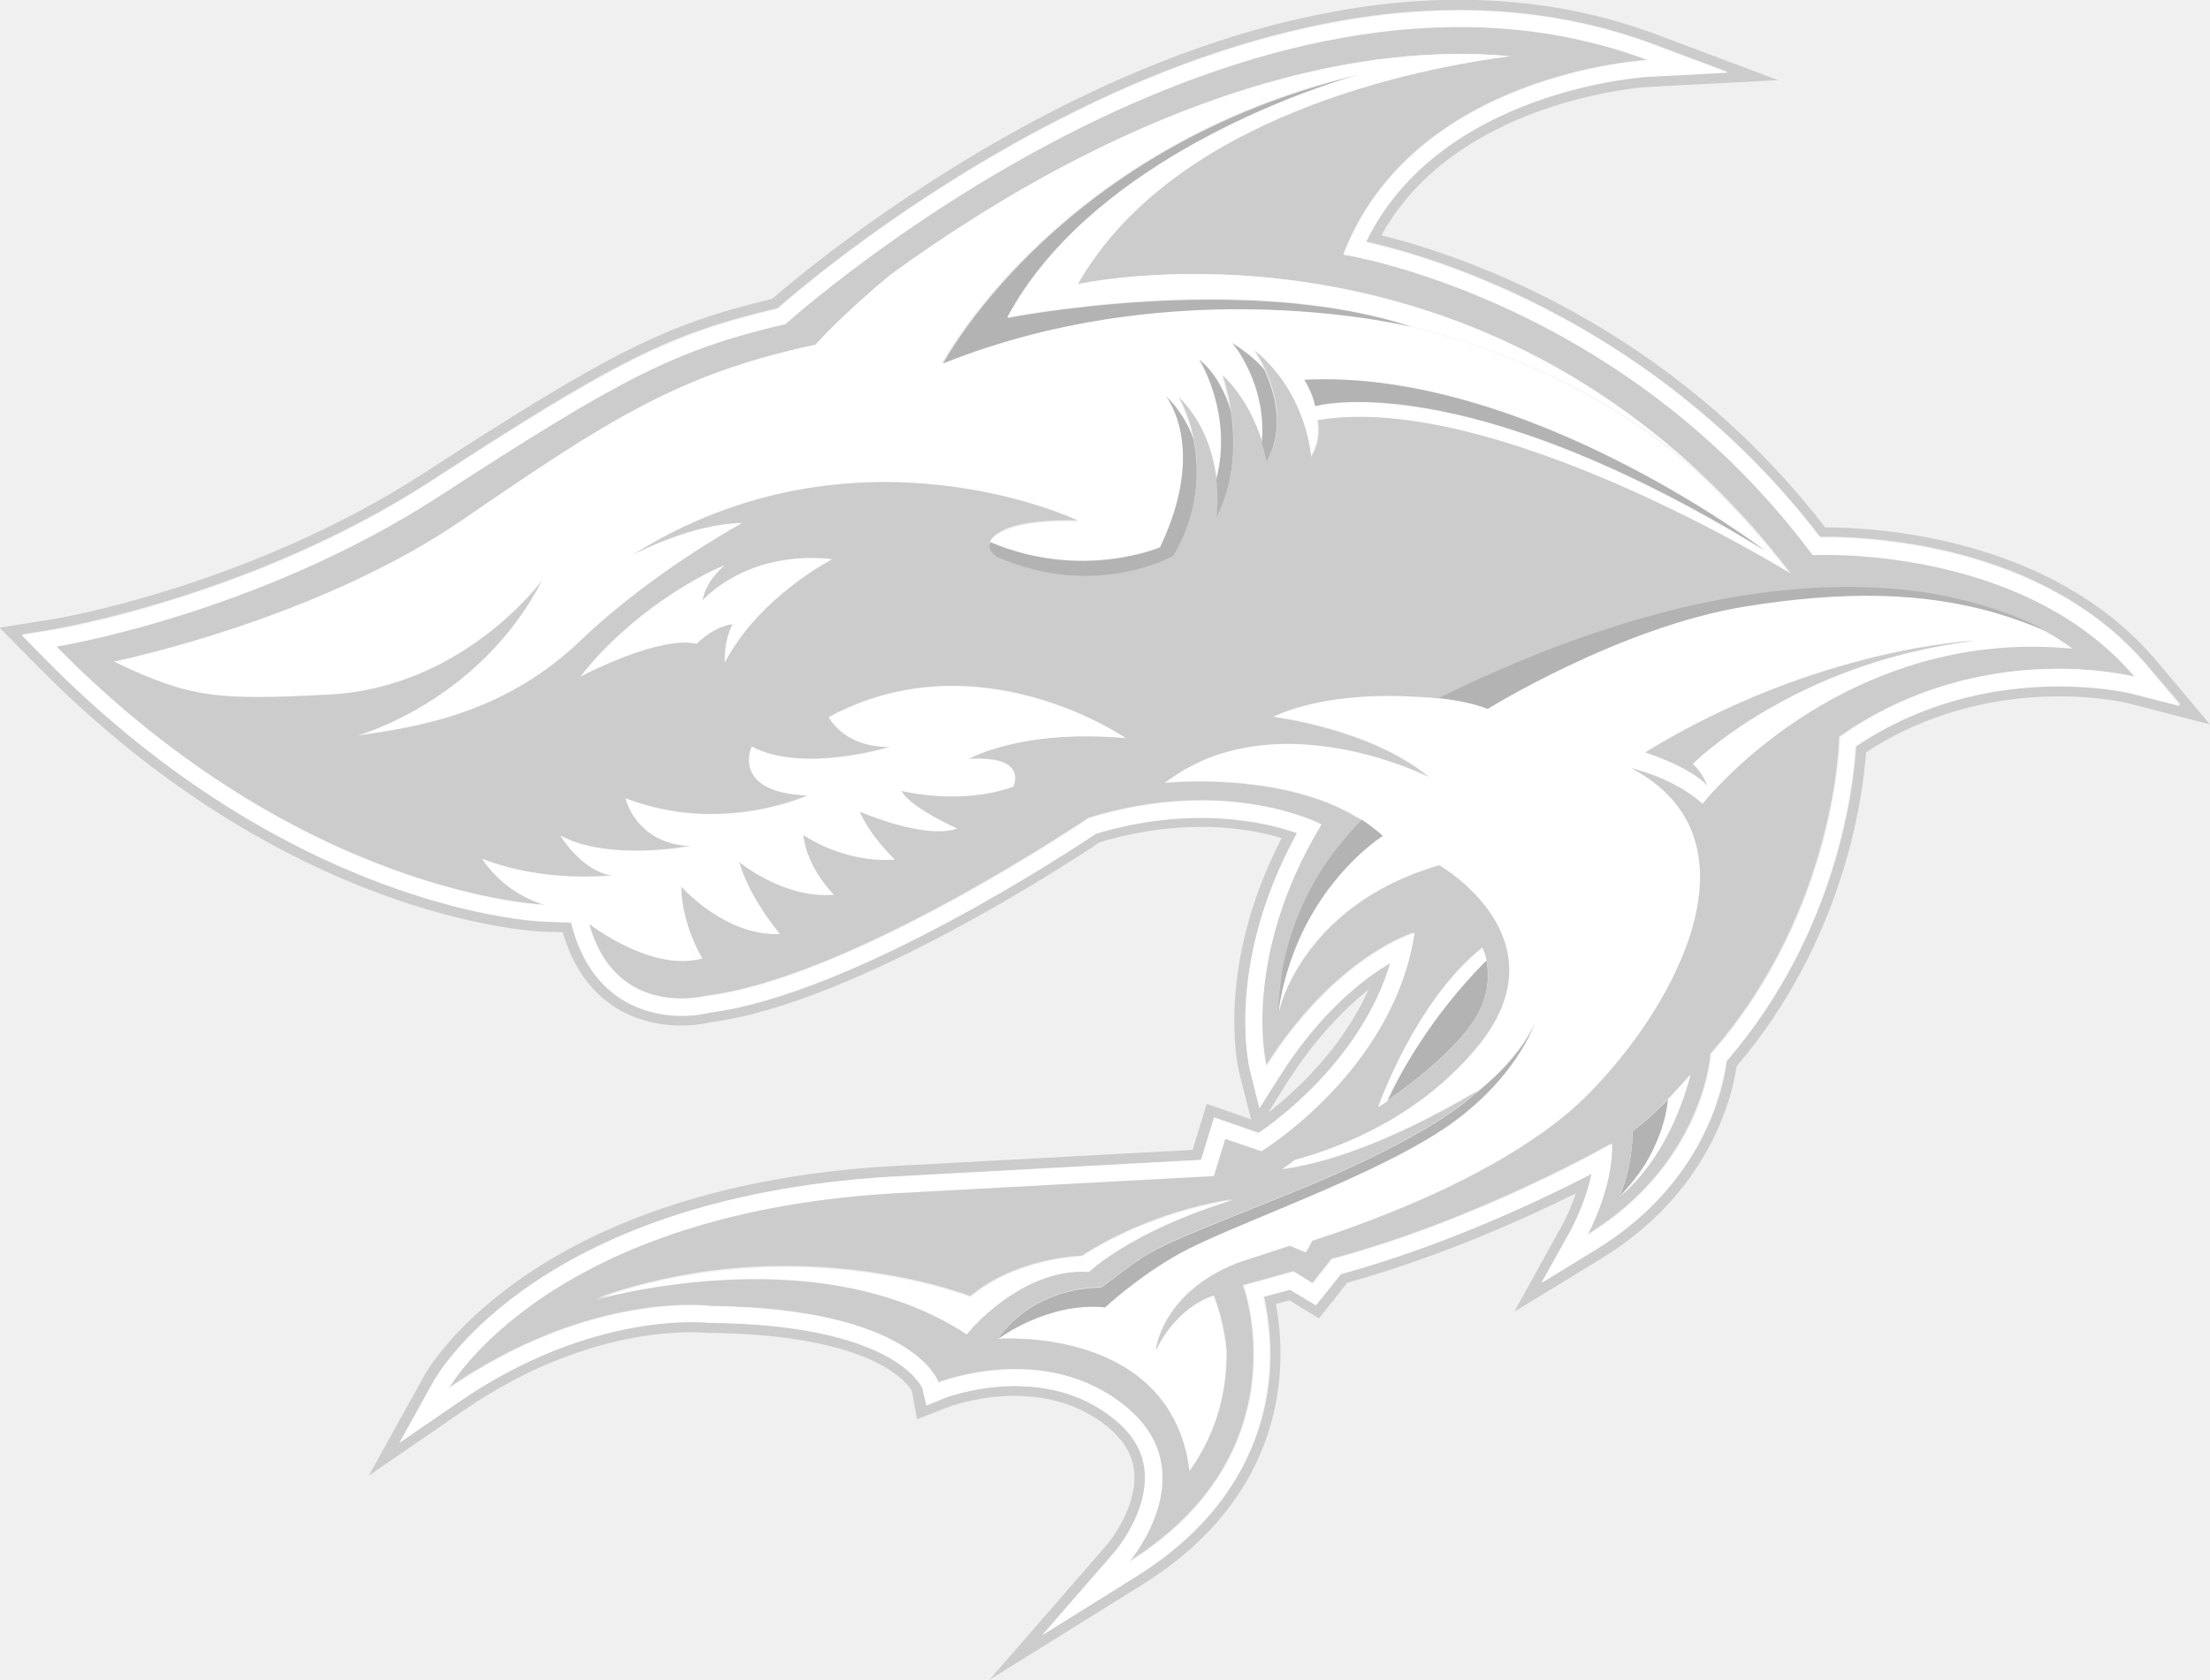
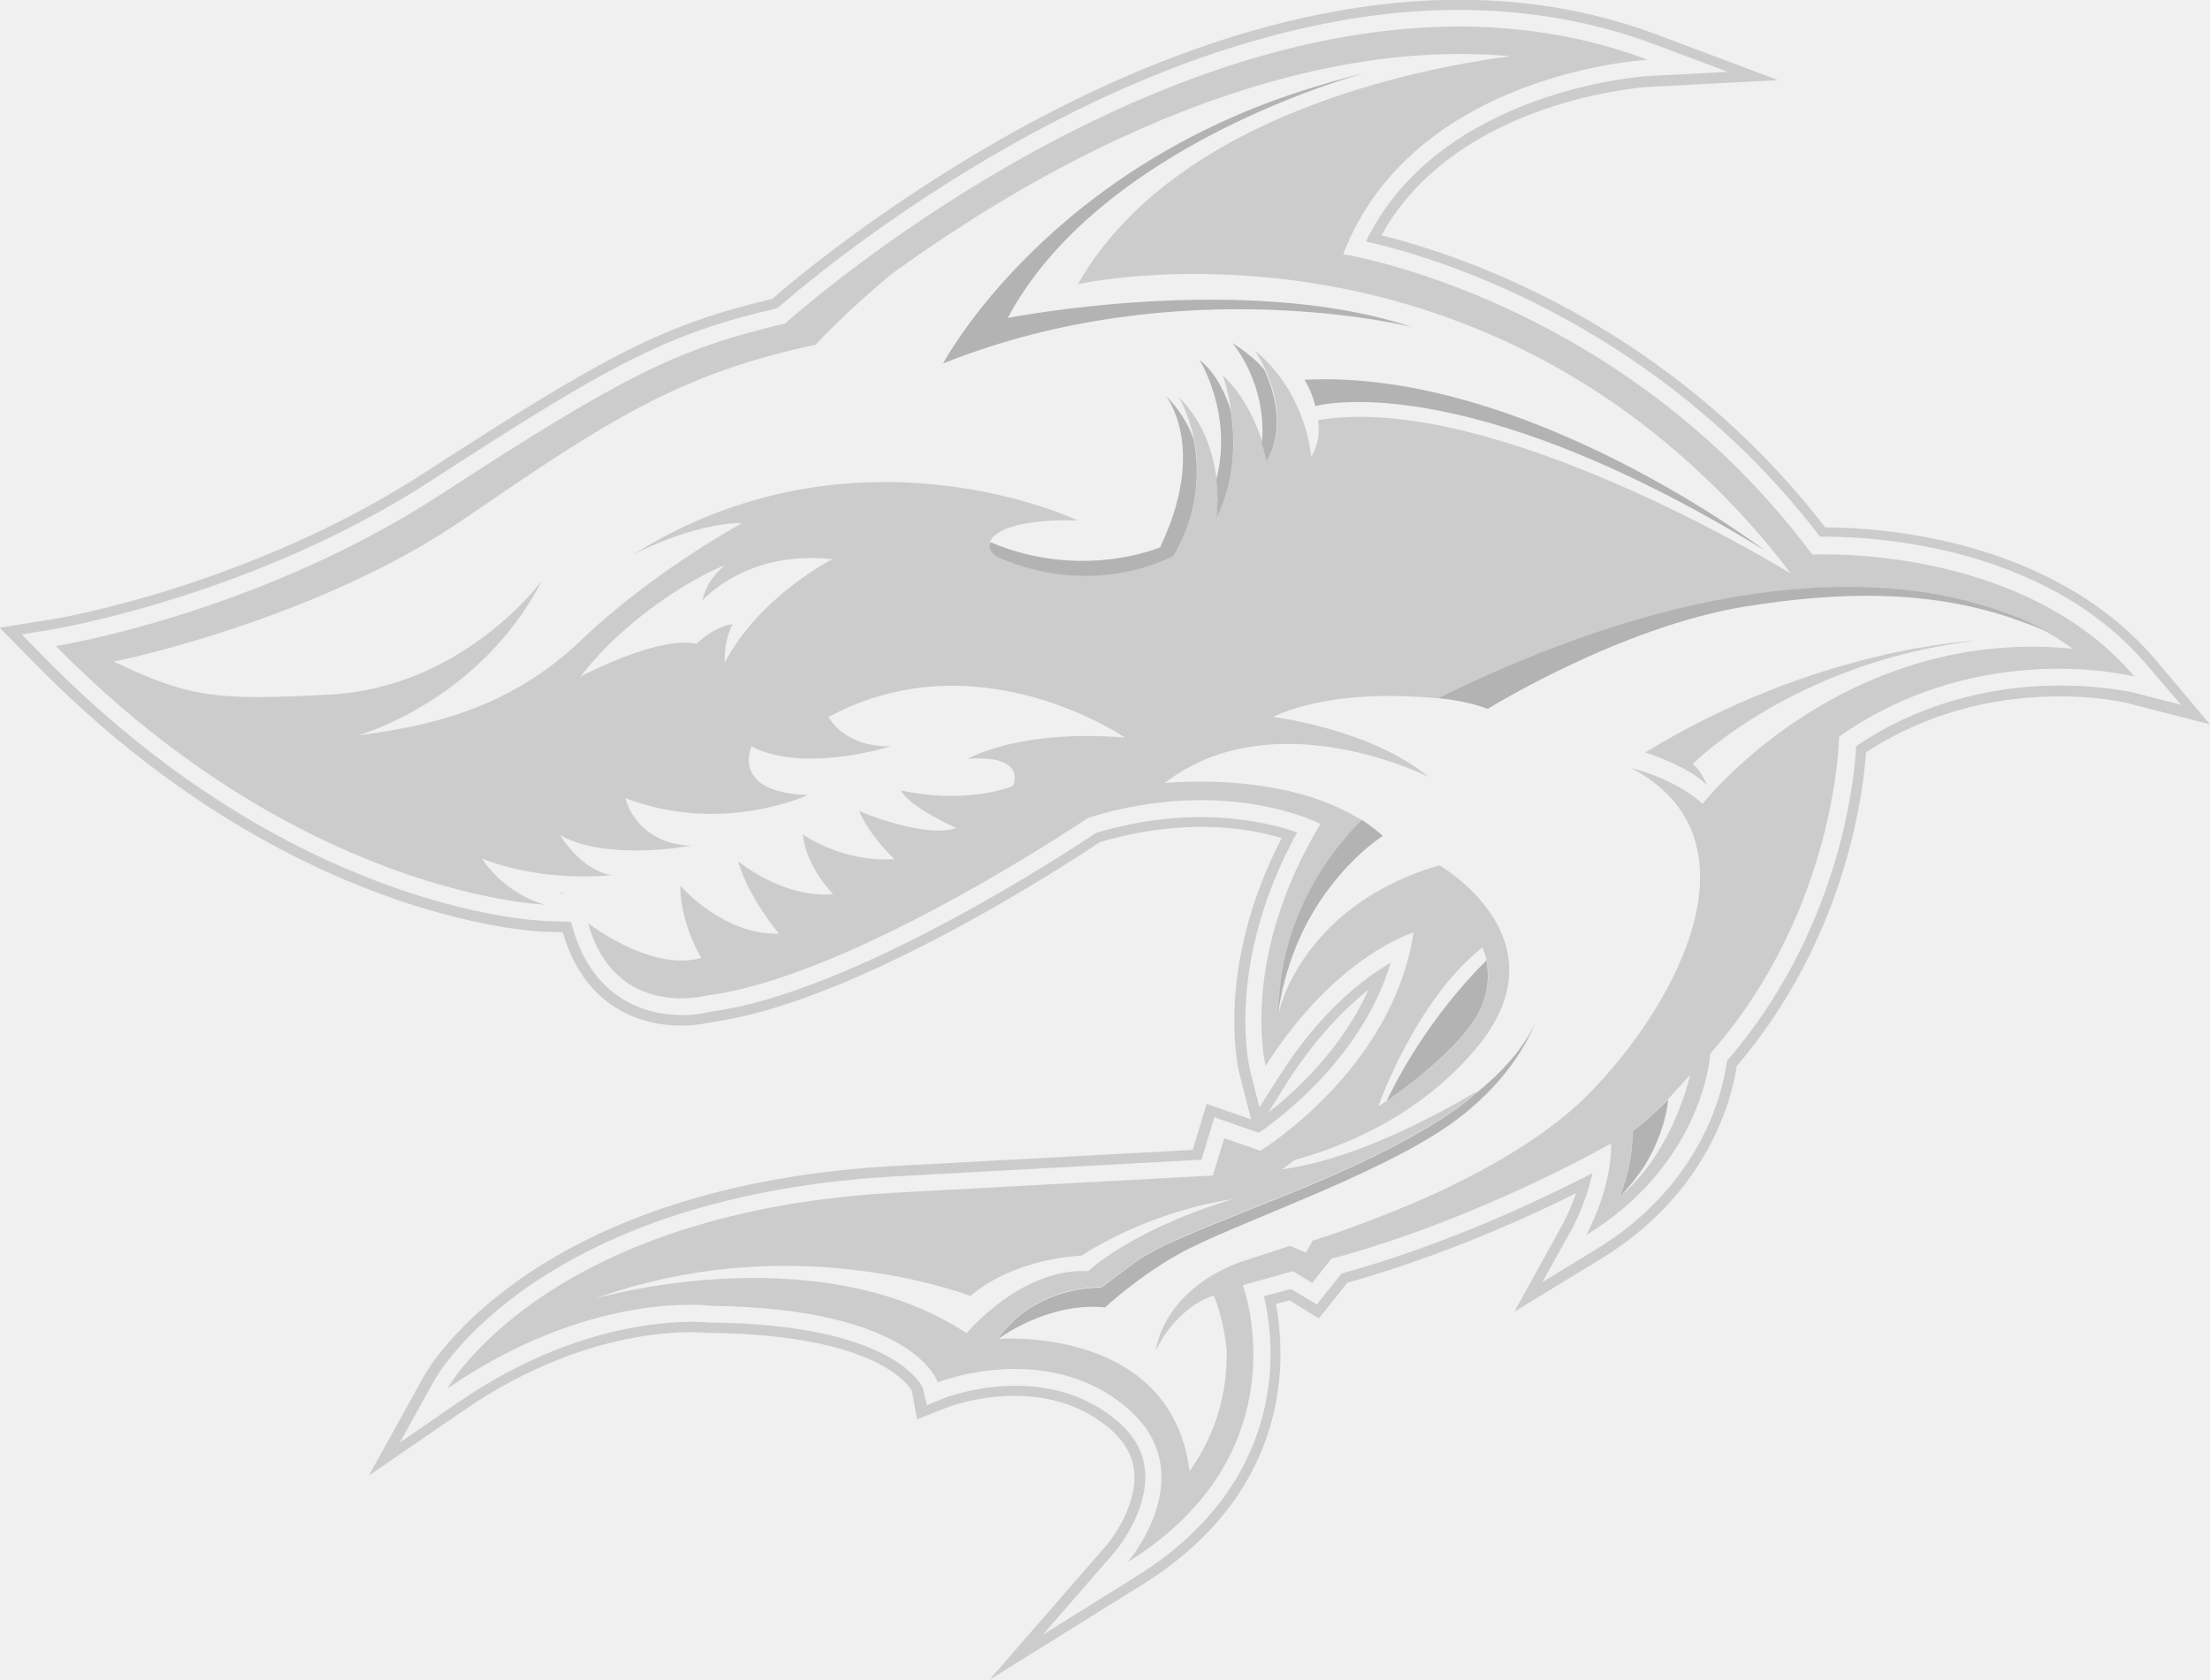
<svg xmlns="http://www.w3.org/2000/svg" version="1.1" id="svg4590" x="0px" y="0px" viewBox="0 0 3236.5 2461" style="enable-background:new 0 0 3236.5 2461;" xml:space="preserve">
  <defs id="defs4247" />
  <style type="text/css" id="style4194">
	.st0{fill:#288B83;}
	.st1{fill:#373535;}
	.st2{fill:#61C6C3;}
	.st3{fill:#FFFFFF;}
</style>
  <g id="layer1" transform="translate(2331.4,608.5897)">
    <g id="g4426" transform="matrix(7.573783,0,0,-7.573784,-2583.432,3907.419)" style="fill:#b3b3b3">
+       <g id="g4301" transform="translate(508.9977,438.7033)" style="fill:#cccccc">
+         <path style="fill:#cccccc" d="M 2133.135 38.883 C 1628.657 40.888 1149.857 473.855 1149.857 473.855 C 989.293 511.724 912.042 551.108 643.93 725.305 C 375.818 899.502 81.955 946.459 81.955 946.459 C 442.467 1313.03 797.678 1325.148 797.678 1325.148 C 734.058 1306.214 706.033 1257.742 706.033 1257.742 C 797.676 1294.096 896.137 1281.978 896.137 1281.978 C 850.694 1275.162 820.398 1223.66 820.398 1223.66 C 890.835 1262.286 1012.016 1238.809 1012.016 1238.809 C 930.219 1235.779 915.828 1169.129 915.828 1169.129 C 1057.458 1223.66 1183.182 1164.584 1183.182 1164.584 C 1068.818 1160.797 1100.629 1093.391 1100.629 1093.391 C 1177.124 1133.532 1304.363 1093.391 1304.363 1093.391 C 1234.685 1094.148 1213.478 1050.221 1213.478 1050.221 C 1432.361 932.07 1647.455 1080.516 1647.455 1080.516 C 1492.193 1067.64 1417.213 1111.568 1417.213 1111.568 C 1507.341 1105.509 1483.103 1151.709 1483.103 1151.709 C 1404.336 1179.732 1319.51 1157.768 1319.51 1157.768 C 1330.87 1182.004 1400.551 1213.057 1400.551 1213.057 C 1352.836 1228.962 1258.162 1188.062 1258.162 1188.062 C 1274.067 1225.174 1309.664 1258.5 1309.664 1258.5 C 1233.169 1263.802 1175.609 1222.145 1175.609 1222.145 C 1180.911 1271.374 1220.295 1310.002 1220.295 1310.002 C 1145.314 1316.061 1080.936 1261.529 1080.936 1261.529 C 1096.083 1315.303 1140.77 1367.562 1140.77 1367.562 C 1058.973 1370.592 996.109 1297.125 996.109 1297.125 C 996.867 1355.443 1027.162 1403.158 1027.162 1403.158 C 953.696 1424.365 861.297 1352.414 861.297 1352.414 C 900.681 1494.044 1033.978 1458.447 1033.978 1458.447 C 1248.317 1431.939 1593.682 1197.91 1593.682 1197.91 C 1797.416 1135.048 1933.744 1206.998 1933.744 1206.998 C 1814.078 1405.431 1853.463 1561.451 1853.463 1561.451 C 1956.466 1399.372 2070.072 1366.047 2070.072 1366.047 C 2039.777 1567.509 1845.889 1685.66 1845.889 1685.66 L 1792.871 1667.484 L 1776.209 1722.016 L 1327.842 1746.252 C 800.706 1770.488 655.289 2034.055 655.289 2034.055 C 865.84 1888.638 1041.553 1912.875 1041.553 1912.875 C 1340.717 1916.662 1373.285 2024.967 1373.285 2024.967 C 1373.285 2024.967 1529.304 1962.862 1647.455 2059.807 C 1765.606 2156.751 1651.242 2288.533 1651.242 2288.533 C 1911.023 2127.212 1820.137 1882.58 1820.137 1882.58 L 1893.603 1862.131 L 1921.627 1879.549 L 1949.648 1843.953 C 2165.501 1786.392 2359.391 1675.059 2359.391 1675.059 C 2360.905 1740.95 2323.037 1809.113 2323.037 1809.113 C 2495.719 1703.838 2504.809 1543.273 2504.809 1543.273 C 2690.366 1331.965 2693.394 1079 2693.394 1079 C 2901.674 932.826 3125.857 991.145 3125.857 991.145 C 2959.992 795.741 2654.012 812.404 2654.012 812.404 C 2373.782 435.987 1967.068 372.367 1967.068 372.367 C 2070.072 105.013 2413.164 87.592 2413.164 87.592 C 2320.859 52.918 2226.557 38.511 2133.135 38.883 z M 2135.269 79.025 C 2160.682 78.929 2186.189 79.972 2211.703 82.291 C 2080.677 99.711 1720.163 167.875 1578.533 416.295 C 1578.533 416.295 2085.22 301.93 2502.535 704.855 C 2520.712 722.275 2538.133 740.452 2555.553 759.387 C 2557.825 761.659 2560.097 764.689 2562.369 766.961 C 2582.818 789.682 2603.267 814.675 2622.959 840.426 C 2622.959 840.426 2188.98 571.556 1929.957 615.484 C 1929.957 615.484 1936.774 642.752 1920.111 669.26 C 1920.111 669.26 1914.809 576.858 1837.557 513.238 C 1837.557 513.238 1845.131 523.842 1852.705 540.504 C 1867.095 572.314 1883 626.089 1855.734 675.318 C 1855.734 675.318 1854.22 664.715 1848.918 648.053 C 1840.587 622.302 1823.924 581.404 1790.6 549.594 C 1790.6 549.594 1798.175 570.043 1802.719 600.338 C 1808.778 641.236 1810.292 701.827 1781.512 757.115 C 1781.512 757.115 1785.299 733.636 1781.512 701.068 C 1776.967 665.472 1764.092 619.271 1726.223 581.402 C 1726.223 581.402 1739.856 604.125 1748.188 641.236 C 1757.276 683.65 1757.275 744.997 1718.648 811.646 C 1718.648 811.646 1605.8 876.78 1461.141 813.918 C 1461.141 813.918 1445.236 804.831 1450.537 791.955 C 1452.809 787.411 1457.353 782.866 1467.199 777.564 C 1502.796 758.63 1578.533 762.416 1578.533 762.416 C 1578.533 762.416 1253.62 607.155 927.189 812.404 C 927.189 812.404 1014.288 766.203 1086.996 766.203 C 1086.996 766.203 956.726 836.64 850.693 938.129 C 744.66 1039.618 626.509 1063.853 523.506 1077.486 C 523.506 1077.486 701.49 1029.015 793.891 850.273 C 793.891 850.273 679.527 1007.806 481.094 1017.652 C 319.015 1025.984 278.873 1022.956 166.781 969.182 L 166.023 969.182 C 166.023 969.182 169.811 968.423 176.627 966.908 L 177.385 966.908 C 232.673 954.79 485.637 892.685 676.496 762.416 C 891.592 614.727 993.838 548.079 1194.543 504.908 C 1194.543 504.908 1233.17 461.737 1305.121 401.904 C 1374.8 351.16 1468.715 289.056 1577.777 233.01 C 1727.525 156.112 1928.337 79.814 2135.269 79.025 z M 1190.342 817.393 C 1199.497 817.462 1209.046 817.992 1218.986 819.057 C 1218.986 819.057 1112.196 873.587 1061.451 970.531 C 1061.451 970.531 1059.18 940.995 1072.812 914.486 C 1072.812 914.486 1049.333 915.243 1019.795 943.266 C 1019.795 943.266 978.14 926.603 850.143 990.98 C 920.579 900.095 1024.34 841.777 1061.451 828.145 C 1057.664 831.174 1033.429 851.623 1028.885 879.646 C 1028.885 879.646 1082.307 816.568 1190.342 817.393 z M 2705.713 860.051 C 2750.586 860.01 2790.611 863.527 2825.936 869.207 C 2906.975 882.082 2963.021 906.319 2996.346 925.254 C 3022.097 939.644 3034.973 950.246 3034.973 950.246 C 2980.441 944.944 2929.698 947.217 2882.74 954.791 C 2635.835 994.932 2493.447 1177.461 2493.447 1177.461 C 2450.277 1138.835 2388.93 1125.201 2388.93 1125.201 C 2585.091 1228.205 2457.092 1471.322 2324.551 1604.621 C 2247.298 1681.874 2123.847 1741.708 2033.719 1777.305 C 1969.342 1803.056 1922.383 1817.445 1922.383 1817.445 L 1912.537 1834.865 L 1889.059 1825.018 L 1812.564 1850.012 C 1798.174 1856.071 1785.298 1862.131 1773.938 1868.947 C 1698.2 1915.147 1692.898 1978.01 1692.898 1978.01 C 1725.466 1911.361 1777.725 1897.727 1777.725 1897.727 C 1789.085 1927.264 1794.386 1954.53 1796.658 1980.281 C 1796.658 1993.157 1795.901 2006.032 1794.387 2020.422 C 1788.328 2069.651 1770.907 2114.338 1742.127 2155.236 C 1740.612 2144.633 1739.098 2135.543 1736.826 2125.697 C 1736.069 2124.182 1736.068 2122.669 1735.311 2120.396 C 1735.311 2119.639 1734.555 2118.125 1734.555 2117.367 C 1734.555 2116.61 1733.797 2115.851 1733.797 2115.094 C 1682.295 1943.169 1461.141 1961.346 1461.141 1961.346 C 1517.187 1881.064 1612.615 1885.609 1612.615 1885.609 C 1694.412 1825.776 1660.33 1839.409 1885.272 1749.281 C 2073.859 1673.543 2141.266 1619.012 2158.686 1603.107 L 2163.231 1598.562 C 2024.63 1680.359 1930.715 1706.109 1876.941 1712.926 C 1882.243 1709.896 1888.301 1705.352 1895.875 1699.293 C 1967.826 1679.601 2079.161 1634.917 2162.473 1534.943 C 2295.771 1375.137 2107.941 1267.588 2107.941 1267.588 C 1978.43 1305.457 1918.596 1382.709 1892.088 1433.453 C 1876.94 1462.234 1873.154 1482.684 1873.154 1482.684 C 1873.154 1477.382 1873.155 1472.837 1873.912 1468.293 C 1875.427 1443.3 1878.456 1419.822 1883.758 1398.615 C 1901.178 1322.877 1938.289 1266.831 1964.797 1234.264 C 1982.217 1213.057 1995.092 1201.695 1995.092 1201.695 C 1992.82 1200.181 1989.791 1198.667 1986.762 1197.152 C 1873.155 1128.988 1705.016 1147.164 1705.016 1147.164 C 1711.075 1142.62 1717.134 1138.834 1722.436 1135.047 C 1726.222 1132.775 1730.768 1129.745 1734.555 1127.473 C 1744.401 1122.171 1753.488 1117.626 1763.334 1113.082 C 1916.324 1048.705 2092.037 1138.076 2092.037 1138.076 C 2007.211 1067.64 1864.066 1050.221 1864.066 1050.221 C 1932.23 1018.411 2023.871 1017.654 2072.344 1020.684 C 2092.793 1021.441 2104.912 1022.955 2104.912 1022.955 L 2105.67 1022.955 C 2360.812 898.284 2559.126 860.184 2705.713 860.051 z M 2170.805 1388.012 C 2170.805 1388.012 2174.591 1394.827 2176.863 1406.188 C 2181.408 1426.637 2182.164 1462.235 2154.898 1500.861 C 2121.574 1547.819 2057.954 1594.018 2031.445 1612.195 C 2023.871 1617.497 2018.57 1620.527 2018.57 1620.527 C 2018.57 1620.527 2072.345 1466.022 2170.805 1388.012 z M 2475.269 1574.326 C 2471.483 1590.231 2466.938 1604.621 2461.637 1618.254 C 2426.04 1714.441 2371.51 1753.068 2371.51 1753.068 C 2373.782 1748.524 2375.296 1743.222 2376.811 1738.678 C 2391.958 1695.507 2390.443 1657.639 2390.443 1657.639 C 2393.473 1655.367 2395.746 1653.094 2398.775 1650.822 C 2414.68 1637.947 2429.828 1623.557 2442.703 1609.924 C 2446.49 1606.137 2449.519 1603.107 2452.549 1599.32 C 2466.182 1584.93 2475.269 1574.326 2475.269 1574.326 z M 1804.99 1756.855 C 1801.203 1757.613 1798.174 1759.127 1794.387 1759.885 C 1653.514 1804.57 1593.682 1862.131 1593.682 1862.131 C 1495.223 1856.829 1415.697 1953.016 1415.697 1953.016 C 1302.848 1878.793 1163.49 1867.431 1054.428 1873.49 C 949.152 1879.549 871.9 1902.272 871.9 1902.272 C 906.74 1889.396 940.822 1880.306 974.904 1872.732 C 1221.052 1819.716 1421 1898.484 1421 1898.484 C 1488.407 1841.681 1583.836 1839.408 1583.836 1839.408 C 1661.846 1789.421 1743.643 1768.214 1782.27 1760.641 C 1796.66 1757.611 1804.99 1756.855 1804.99 1756.855 z " transform="matrix(0.1320344,0,0,-0.1320344,-475.7208,157.5652)" id="path4303" />
+       </g>
+       <g id="g4357" transform="translate(203.125,451.125)" style="fill:#ffffff" />
      <g id="g4277" transform="translate(429.2401,323.7894)" style="fill:#b3b3b3">
        <path id="path4279" class="st0" d="M-79.2,54.5c-0.4-0.3-0.8-0.6-1.1-0.9c0,0,0.2-4.9-1.8-10.7     c-0.2-0.6-0.4-1.2-0.7-1.9c2,2,3.6,4.1,4.9,6.1c2.2,3.6,3.4,7.1,4,9.7c0.3,1.2,0.4,2.2,0.5,3C-75.1,58.1-77.1,56.2-79.2,54.5" style="fill:#b3b3b3" />
      </g>
      <g id="g4281" transform="translate(392.4965,364.1252)" style="fill:#b3b3b3">
        <path id="path4283" class="st0" d="M-71.8,46.4c-11.2-11.2-17.3-23-19.3-27.2     c3.5,2.4,11.9,8.6,16.3,14.7C-71.1,39-71.3,43.7-71.8,46.4" style="fill:#b3b3b3" />
      </g>
-       <g id="g4285" transform="translate(442.375,411.625)" style="fill:#ffffff">
-         <path id="path4287" class="st0" d="M-81.8,36.9c1.8-1.5,2.8-4.2,2.8-4.2c-3,3.5-12,6.5-12,6.5     c33.3,20.4,63.7,21.6,63.7,21.6C-62.3,56.5-81.8,36.9-81.8,36.9 M-13.4,62.6c-3.2,1.4-6.6,2.6-10,3.6c-13.8,4-29.2,4.3-48.4,1.2     c-24.3-4-49.7-19.8-49.7-19.8c-3,1.2-6.8,1.8-9.6,2.1c0,0,0,0-0.1,0c0,0-1.7,0.2-4.3,0.4l0,0c-6.4,0.3-18.4,0.3-27.5-4     c0,0,18.9-2.3,30.1-11.6c0,0-23.2,11.7-43.4,3.3c-1.3-0.5-2.6-1.2-3.8-1.9c-0.5-0.3-1.1-0.6-1.6-1c-0.8-0.5-1.6-1-2.3-1.6     c0,0,22.3,2.4,37.2-6.6c0.4-0.2,0.7-0.4,1.1-0.6c0,0,2.3-1.5,4-3.1c0,0-9.8-6.1-15.9-19.4c-1.9-4.2-3.5-9.1-4.3-14.7     c0,0,0.6,2.7,2.5,6.5c3.5,6.7,11.4,17,28.5,21.9c0,0,24.8-14.3,7.2-35.3c-11-13.1-25.7-19.1-35.2-21.7c-1-0.8-1.9-1.4-2.5-1.8     c7,0.9,19.4,4.3,37.8,15.1c0,0-0.2-0.2-0.6-0.6h0c8.1,6.3,10.9,11.7,11.9,14.1c0.3,0.8,0.4,1.3,0.4,1.3s-0.1-0.5-0.4-1.3     c-1.2-3.2-5.3-12-16.6-19.9c-14.6-10.2-42-19.2-52.4-25c-8-4.5-14.1-10.3-14.1-10.3c-11.3,1.1-20.9-6.2-20.9-6.2     s29.1,2.4,36-20.3c0-0.1,0.1-0.2,0.1-0.3c0-0.1,0.1-0.3,0.1-0.4c0.1-0.2,0.1-0.4,0.2-0.7c0.3-1.2,0.5-2.5,0.7-3.9     c3.8,5.3,6.2,11.2,6.9,17.8c0.2,1.9,0.3,3.7,0.3,5.3c-0.3,3.3-1,7-2.5,10.9c0,0-6.9-1.8-11.2-10.6c0,0,0.7,8.3,10.7,14.4     c1.5,0.9,3.2,1.8,5.1,2.5l10.1,3.3l3.1-1.3l1.3,2.3c0,0,6.2,1.8,14.7,5.3c11.9,4.8,28.2,12.6,38.4,22.8     C-84.7-9.7-67.8,22.4-93.7,36c0,0,8.1-1.7,13.8-6.9c0,0,18.8,24.2,51.4,29.4c6.2,1,13,1.3,20.2,0.6C-8.3,59.2-10,60.7-13.4,62.6" style="fill:#ffffff" />
-       </g>
-       <g id="g4289" transform="translate(459.75,463.1667)" style="fill:#b3b3b3">
-         <path id="path4291" class="st0" d="M-85.3,26.6c-58.9,36.1-86.9,27.9-86.9,27.9     c-0.6,2.8-2.1,5.1-2.1,5.1C-131.4,61.8-85.3,26.6-85.3,26.6 M-232.8,30.2c-1.3-0.7-1.9-1.3-2.2-1.9c17.7-7.5,32.8-1,32.8-1     c9.3,19.4,1.1,29.3,1.1,29.3c2.7-2.6,4.3-5.5,5.3-8.3c-1,4.9-2.9,7.9-2.9,7.9c4.9-5,6.7-11.1,7.3-15.8     c3.4,12.7-3.3,23.2-3.3,23.2c3.2-2.7,5-6.5,6-9.9c-0.6,4.1-1.6,6.7-1.6,6.7c4.4-4.3,6.6-9.6,7.7-13c1.1,11.5-5.7,19.4-5.7,19.4     c3.1-2,5-3.8,6.2-5.1c-1,2.2-2,3.6-2,3.6c10.3-8.4,10.9-20.6,10.9-20.6c2.3,3.5,1.3,7.1,1.3,7.1c34.2,5.8,91.5-29.7,91.5-29.7     c-2.6,3.4-5.3,6.6-8.1,9.7c0,0,0,0,0,0c-0.3,0.3-0.6,0.7-0.9,1c0,0,0,0,0,0c-2.3,2.5-4.6,4.9-7,7.2c-17.7,16.7-39.2,25.4-57.6,30     c0.1,0,0.3-0.1,0.4-0.1c0,0-44.9,11.3-90.9-7.1c0,0,20.8,39.2,74.6,54.4c0.8,0.2,1.3,0.4,1.3,0.4c-52.4-10.2-97.3-55.6-97.3-55.6     c-34.4-6-62.5-30.6-90.8-45.1C-377.2,6-395.1,5.2-403.1,5.5c0,0-0.1,0-0.1,0c-0.9-0.2-1.4-0.3-1.4-0.3c0,0,0,0,0.1,0     c14.8-7.2,20-7.5,41.5-6.4c26.2,1.3,41.3,22.1,41.3,22.1c-12.2-23.6-35.7-30-35.7-30c13.6,1.8,29.2,5,43.2,18.4     S-283,31.9-283,31.9c-9.6,0-21.1-6.1-21.1-6.1C-261,53-218,32.2-218,32.2S-228,32.7-232.8,30.2" style="fill:#ffffff" />
-       </g>
+       <g id="g4289" transform="translate(459.75,463.1667)" style="fill:#b3b3b3" />
      <g id="g4293" transform="translate(168.6133,380.5381)" style="fill:#b3b3b3">
        <path id="path4295" class="st1" d="M-27.1,43.1l0.6-0.2l0,0.1C-26.7,43.1-26.9,43.1-27.1,43.1" style="fill:#b3b3b3" />
      </g>
      <g id="g4297" transform="translate(339.7949,327.2637)" style="fill:#cccccc">
        <path id="path4299" d="M-61.3,53.8l3.9,6.2c5.4,8.4,11,14,15.5,17.6     C-47,66.2-56,57.9-61.3,53.8 M52.4,124.7c-0.4-7.2-3.4-35.9-25-60.9C26.8,58.9,23.1,40.1,2,27.3L-8.3,21l5.9,10.6     c0,0.1,2.6,4.8,3.8,10.5c-8.9-4.6-27.7-13.7-48.5-19.4l-4.8-6l-5,3l-5.2-1.4c0.8-3.6,1.8-9.7,0.9-17C-62.5-9.3-68-24.2-86.8-35.9     l-18.1-11.3l14,16.1c0.1,0.1,6.4,7.6,5.8,15.5c-0.3,3.9-2.2,7.2-5.8,10.1c-14,11.5-32.8,4.2-33,4.1l-3.4-1.4l-0.8,3.4     c-0.4,0.8-6,12.2-40.8,12.6l-0.4,0c-0.2,0-22.4,2.7-48.7-15.5l-11.2-7.7l6.6,11.9c0.8,1.5,20.9,36.4,91.5,39.7l56.9,3.1l2.5,8.2     l8.6-3c4.5,3.1,20.1,14.9,25.5,32.9C-43,79.7-51.2,73.3-59,61.1l-4-6.3l-1.8,7.2c-0.2,0.9-4.9,20.5,9.1,46     c-6,2.1-20.2,5.5-38.9-0.1c-4.9-3.3-47.1-31.1-74.7-34.6c-7.2-1.8-21.7-0.7-26.5,16.3l-0.3,1.1l-5.3,0.2c-2,0.1-48.7,2.2-96.6,51     l-4.3,4.4l6.1,1c0.4,0.1,38.6,6.4,73,28.7c35.8,23.3,46.1,28.5,67,33.4c3.9,3.4,24.8,21.3,54.2,36.4     c18.8,9.7,37.2,16.1,54.6,19.2c21.9,3.9,42.3,2.3,60.6-4.5l14.4-5.4l-15.4-0.8c-0.4,0-40.3-2.5-54.6-32c5.4-1.2,15.7-4,28.3-9.8     c16.5-7.6,40.1-21.9,59.5-47.3c8.2,0.1,42.9-0.9,63.2-24.8l6.6-7.7l-9.8,2.5C105.1,135.1,77.7,141.8,52.4,124.7 M110.2,141.5     C90,165.1,56.4,167,46.4,167h0c-30.3,39.3-70.1,52.6-85.8,56.5c14.6,26.4,51.3,28.7,51.7,28.7l25,1.3l-23.4,8.8     c-18.7,7-39.4,8.6-61.7,4.6c-17.6-3.1-36.1-9.6-55.2-19.4c-28.7-14.8-49.5-32.2-54.2-36.3c-20.9-5-31.4-10.4-67.2-33.6     c-34-22.1-71.8-28.4-72.2-28.4l-10-1.6l7.1-7.2c48.5-49.3,96-51.5,98-51.6l3.8-0.1c5.2-18.1,20.8-19.3,28.7-17.4     c27.6,3.6,69.2,30.8,75.1,34.8c16.2,4.8,28.7,2.8,35.2,0.8c-13-25.2-8.4-44.5-8.2-45.4l2.3-9l-8.6,3l-2.7-8.9l-55.5-3     c-71.7-3.3-92.3-39.2-93.1-40.7l-10.7-19.3L-217-3.9c25.6,17.7,47.1,15.1,47.3,15.1l0.3,0l0.3,0c31.9-0.4,38.2-10,38.9-11.2     l1-5.5l5.9,2.3c0.2,0.1,17.9,6.9,31-3.8c3.1-2.6,4.8-5.4,5.1-8.7c0.6-7.1-5.2-14-5.3-14.1l-22.7-26.1l29.4,18.3     C-66.3-25.5-60.6-10-59.3,1c0.8,6.4,0.2,11.9-0.5,15.8l2.6,0.7l5.7-3.5l5.5,6.9c17.9,5,34.4,12.4,44.2,17.3     c-1.1-3.3-2.4-5.6-2.4-5.7l-9.5-17.2L3,25.5c21,12.8,25.4,31.3,26.3,37.3c20.7,24.3,24.4,51.9,25,60.7     c24.3,15.9,50.3,9.6,50.6,9.5l15.9-4.1L110.2,141.5L110.2,141.5z" style="fill:#cccccc" />
-       </g>
-       <g id="g4301" transform="translate(508.9977,438.7033)" style="fill:#cccccc">
-         <path id="path4303" d="M-95.1,31.5c-32.6-5.3-51.4-29.4-51.4-29.4c-5.7,5.1-13.8,6.9-13.8,6.9     c25.9-13.6,9-45.7-8.5-63.3c-10.2-10.2-26.5-18.1-38.4-22.8c-8.5-3.4-14.7-5.3-14.7-5.3l-1.3-2.3l-3.1,1.3l-10.1-3.3     c-1.9-0.8-3.6-1.6-5.1-2.5c-10-6.1-10.7-14.4-10.7-14.4C-247.9-94.8-241-93-241-93c1.5-3.9,2.2-7.5,2.5-10.9     c0-1.7-0.1-3.4-0.3-5.3c-0.8-6.5-3.1-12.4-6.9-17.8c-0.2,1.4-0.4,2.6-0.7,3.9c-0.1,0.2-0.1,0.4-0.2,0.7c0,0.1-0.1,0.3-0.1,0.4     c0,0.1-0.1,0.2-0.1,0.3c-6.8,22.7-36,20.3-36,20.3c7.4,10.6,20,10,20,10c10.8,7.9,6.3,6.1,36,18c24.9,10,33.8,17.2,36.1,19.3     c0.4,0.4,0.6,0.6,0.6,0.6c-18.3-10.8-30.7-14.2-37.8-15.1c0.7,0.4,1.5,1,2.5,1.8c9.5,2.6,24.2,8.5,35.2,21.7     c17.6,21.1-7.2,35.3-7.2,35.3c-17.1-5-25-15.2-28.5-21.9c-2-3.8-2.5-6.5-2.5-6.5c0,0.7,0,1.3,0.1,1.9c0.2,3.3,0.6,6.4,1.3,9.2     c2.3,10,7.2,17.4,10.7,21.7c2.3,2.8,4,4.3,4,4.3c-0.3,0.2-0.7,0.4-1.1,0.6c-15,9-37.2,6.6-37.2,6.6c0.8,0.6,1.6,1.1,2.3,1.6     c0.5,0.3,1.1,0.7,1.6,1c1.3,0.7,2.5,1.3,3.8,1.9c20.2,8.5,43.4-3.3,43.4-3.3c-11.2,9.3-30.1,11.6-30.1,11.6     c9,4.2,21.1,4.3,27.5,3.9l0,0c2.7-0.1,4.3-0.3,4.3-0.3c0,0,0,0,0.1,0c44,21.5,75.2,23.5,95.1,20.3c10.7-1.7,18.1-4.9,22.5-7.4     c3.4-1.9,5.1-3.3,5.1-3.3C-82.2,32.8-88.9,32.5-95.1,31.5 M-150.7-56.1c-4.7-12.7-11.9-17.8-11.9-17.8c0.3,0.6,0.5,1.3,0.7,1.9     c2,5.7,1.8,10.7,1.8,10.7c0.4,0.3,0.7,0.6,1.1,0.9c2.1,1.7,4.1,3.6,5.8,5.4c0.5,0.5,0.9,0.9,1.3,1.4c1.8,1.9,3,3.3,3,3.3     C-149.4-52.4-150-54.3-150.7-56.1 M-288.8-100.3c-14.9,9.8-33.3,11.3-47.7,10.5c-13.9-0.8-24.1-3.8-24.1-3.8     c4.6,1.7,9.1,2.9,13.6,3.9c32.5,7,58.9-3.4,58.9-3.4c8.9,7.5,21.5,7.8,21.5,7.8c10.3,6.6,21.1,9.4,26.2,10.4c1.9,0.4,3,0.5,3,0.5     c-0.5-0.1-0.9-0.3-1.4-0.4c-18.6-5.9-26.5-13.5-26.5-13.5C-278.3-87.6-288.8-100.3-288.8-100.3 M-189.1-25.7c0,0,0.5-0.9,0.8-2.4     c0.6-2.7,0.7-7.4-2.9-12.5c-4.4-6.2-12.8-12.3-16.3-14.7c-1-0.7-1.7-1.1-1.7-1.1S-202.1-36-189.1-25.7 M-353.3,50.3     c0,0,11.5,6.1,21.1,6.1c0,0-17.2-9.3-31.2-22.7s-29.6-16.6-43.2-18.4c0,0,23.5,6.4,35.7,30c0,0-15.1-20.8-41.3-22.1     c-21.4-1.1-26.7-0.7-41.5,6.4c0,0,0,0-0.1,0c0,0,0.5,0.1,1.4,0.3c0,0,0.1,0,0.1,0c7.3,1.6,40.7,9.8,65.9,27     c28.4,19.5,41.9,28.3,68.4,34c0,0,5.1,5.7,14.6,13.6c9.2,6.7,21.6,14.9,36,22.3c22.2,11.4,52.9,22.7,83.7,19.9     c-17.3-2.3-64.9-11.3-83.6-44.1c0,0,66.9,15.1,122-38.1c2.4-2.3,4.7-4.7,7-7.2c0,0,0,0,0,0c0.3-0.3,0.6-0.7,0.9-1c0,0,0,0,0,0     c2.7-3,5.4-6.3,8-9.7c0,0-57.3,35.5-91.5,29.7c0,0,0.9-3.6-1.3-7.1c0,0-0.7,12.2-10.9,20.6c0,0,1-1.4,2-3.6     c1.9-4.2,4-11.3,0.4-17.8c0,0-0.2,1.4-0.9,3.6c-1.1,3.4-3.3,8.8-7.7,13c0,0,1-2.7,1.6-6.7c0.8-5.4,1-13.4-2.8-20.7     c0,0,0.5,3.1,0,7.4c-0.6,4.7-2.3,10.8-7.3,15.8c0,0,1.8-3,2.9-7.9c1.2-5.6,1.2-13.7-3.9-22.5c0,0-14.9-8.6-34-0.3     c0,0-2.1,1.2-1.4,2.9c0.3,0.6,0.9,1.2,2.2,1.9c4.7,2.5,14.7,2,14.7,2S-310.2,77.4-353.3,50.3 M-125.3,50.3     c-37,49.7-90.7,58.1-90.7,58.1c13.6,35.3,58.9,37.6,58.9,37.6c-78,29.3-166.8-51-166.8-51c-21.2-5-31.4-10.2-66.8-33.2     s-74.2-29.2-74.2-29.2c47.6-48.4,94.5-50,94.5-50c-8.4,2.5-12.1,8.9-12.1,8.9c12.1-4.8,25.1-3.2,25.1-3.2c-6,0.9-10,7.7-10,7.7     c9.3-5.1,25.3-2,25.3-2c-10.8,0.4-12.7,9.2-12.7,9.2c18.7-7.2,35.3,0.6,35.3,0.6c-15.1,0.5-10.9,9.4-10.9,9.4     c10.1-5.3,26.9,0,26.9,0c-9.2-0.1-12,5.7-12,5.7c28.9,15.6,57.3-4,57.3-4c-20.5,1.7-30.4-4.1-30.4-4.1c11.9,0.8,8.7-5.3,8.7-5.3     c-10.4-3.7-21.6-0.8-21.6-0.8c1.5-3.2,10.7-7.3,10.7-7.3c-6.3-2.1-18.8,3.3-18.8,3.3c2.1-4.9,6.8-9.3,6.8-9.3     c-10.1-0.7-17.7,4.8-17.7,4.8c0.7-6.5,5.9-11.6,5.9-11.6C-324.5-16.2-333-9-333-9c2-7.1,7.9-14,7.9-14     c-10.8-0.4-19.1,9.3-19.1,9.3c0.1-7.7,4.1-14,4.1-14c-9.7-2.8-21.9,6.7-21.9,6.7c5.2-18.7,22.8-14,22.8-14     c28.3,3.5,73.9,34.4,73.9,34.4c26.9,8.3,44.9-1.2,44.9-1.2c-15.8-26.2-10.6-46.8-10.6-46.8c13.6,21.4,28.6,25.8,28.6,25.8     c-4-26.6-29.6-42.2-29.6-42.2l-7,2.4l-2.2-7.2l-59.2-3.2c-69.6-3.2-88.8-38-88.8-38c27.8,19.2,51,16,51,16     c39.5-0.5,43.8-14.8,43.8-14.8s20.6,8.2,36.2-4.6s0.5-30.2,0.5-30.2c34.3,21.3,22.3,53.6,22.3,53.6l9.7,2.7l3.7-2.3l3.7,4.7     c28.5,7.6,54.1,22.3,54.1,22.3c0.2-8.7-4.8-17.7-4.8-17.7c22.8,13.9,24,35.1,24,35.1c24.5,27.9,24.9,61.3,24.9,61.3     C-92.6,34.4-63,26.7-63,26.7C-84.9,52.5-125.3,50.3-125.3,50.3" style="fill:#cccccc" />
      </g>
      <g id="g4305" transform="translate(374.8333,517.1667)" style="fill:#b3b3b3">
        <path id="path4307" d="M-68.3,15.8c-0.1,0-0.3,0.1-0.4,0.1c-32.4,10.7-78,1.7-78,1.7     C-131.3,46.5-92.3,60.4-81,64c2,0.6,3.2,0.9,3.2,0.9c-1.9-0.4-3.7-0.9-5.5-1.4c0,0,0,0,0,0c0,0-0.5-0.1-1.3-0.4     C-138.5,48-159.2,8.8-159.2,8.8C-113.2,27.2-68.3,15.8-68.3,15.8" style="fill:#b3b3b3" />
      </g>
      <g id="g4309" transform="translate(348.5,504.4167)" style="fill:#b3b3b3">
        <path id="path4311" d="M-63,18.4c0,0,1.5-2.3,2.1-5.1c0,0,28.1,8.2,86.9-27.9     C26-14.6-20.1,20.6-63,18.4" style="fill:#b3b3b3" />
      </g>
      <g id="g4313" transform="translate(445.875,406.3125)" style="fill:#cccccc">
        <path id="path4315" d="M-82.5,38c0,0-1,2.7-2.8,4.2c0,0,19.5,19.6,54.5,23.8     c0,0-30.4-1.2-63.7-21.6C-94.5,44.5-85.5,41.5-82.5,38" style="fill:#cccccc" />
      </g>
-       <g id="g4317" transform="translate(293.75,527.5)" style="fill:#ffffff">
-         <path id="path4319" class="st2" d="M-52.1,13.8c18.7,32.8,66.3,41.9,83.6,44.1     C0.7,60.7-29.9,49.4-52.2,38c-14.4-7.4-26.8-15.6-36-22.3c-9.5-7.8-14.6-13.6-14.6-13.6c-26.5-5.7-40-14.5-68.4-34     c-25.1-17.2-58.5-25.4-65.9-27c8-0.3,25.9,0.5,46.8,11.3C-162-33-134-8.5-99.5-2.4c0,0,44.9,45.4,97.3,55.6c0,0,0,0,0,0     c1.8,0.5,3.7,1,5.5,1.4c0,0-1.2-0.3-3.2-0.9c-11.4-3.5-50.4-17.5-65.8-46.3c0,0,45.6,9,78-1.7c18.3-4.6,39.8-13.3,57.6-30     C14.8,28.8-52.1,13.8-52.1,13.8" style="fill:#ffffff" />
-       </g>
      <g id="g4321" transform="translate(323.1667,509.3334)" style="fill:#b3b3b3">
        <path id="path4323" class="st2" d="M-58,17.4c0,0,6.6-10.4,3.3-23.2c0.5-4.3,0-7.4,0-7.4     c3.8,7.3,3.6,15.3,2.8,20.7C-52.9,10.8-54.7,14.7-58,17.4" style="fill:#b3b3b3" />
      </g>
      <g id="g4325" transform="translate(315.0833,500.5)" style="fill:#b3b3b3">
        <path id="path4327" class="st2" d="M-56.4,19.2c0,0,8.2-9.9-1.1-29.3c0,0-15.1-6.5-32.8,1     c-0.8-1.7,1.4-2.9,1.4-2.9c19.1-8.3,34,0.3,34,0.3c5.1,8.8,5,16.9,3.9,22.5C-52,13.6-53.7,16.6-56.4,19.2" style="fill:#b3b3b3" />
      </g>
      <g id="g4329" transform="translate(331.1667,513.3334)" style="fill:#b3b3b3">
        <path id="path4331" class="st2" d="M-59.6,16.6c0,0,6.8-7.9,5.7-19.4c0.7-2.1,0.9-3.6,0.9-3.6     c3.7,6.5,1.5,13.6-0.4,17.8C-54.5,12.8-56.5,14.6-59.6,16.6" style="fill:#b3b3b3" />
-       </g>
-       <g id="g4333" transform="translate(478,418)" style="fill:#b3b3b3">
-         <path id="path4335" class="st3" d="M-88.9,35.7c0,0-0.4-33.5-24.9-61.3c0,0-1.2-21.2-24-35.1     c0,0,5,9,4.8,17.7c0,0-25.6-14.7-54.1-22.3l-3.7-4.7l-3.7,2.3l-9.7-2.7c0,0,11.9-32.3-22.3-53.6c0,0,15.1,17.4-0.5,30.2     s-36.2,4.6-36.2,4.6s-4.3,14.3-43.8,14.8c0,0-23.2,3.2-51-16c0,0,19.2,34.8,88.8,38l59.2,3.2l2.2,7.2l7-2.4     c0,0,25.6,15.6,29.6,42.2c0,0-15-4.4-28.6-25.8c0,0-5.2,20.6,10.6,46.8c0,0-18,9.5-44.9,1.2c0,0-45.6-30.9-73.9-34.4     c0,0-17.6-4.7-22.8,14c0,0,12.1-9.5,21.9-6.7c0,0-4,6.3-4.1,14c0,0,8.3-9.7,19.1-9.3c0,0-5.9,6.9-7.9,14c0,0,8.5-7.2,18.3-6.4     c0,0-5.2,5.1-5.9,11.6c0,0,7.6-5.5,17.7-4.8c0,0-4.7,4.4-6.8,9.3c0,0,12.5-5.5,18.8-3.3c0,0-9.2,4.1-10.7,7.3     c0,0,11.2-2.9,21.6,0.8c0,0,3.2,6.1-8.7,5.3c0,0,9.9,5.9,30.4,4.1c0,0-28.4,19.6-57.3,4c0,0,2.8-5.9,12-5.7c0,0-16.8-5.3-26.9,0     c0,0-4.1-8.9,10.9-9.4c0,0-16.7-7.8-35.3-0.6c0,0,1.9-8.8,12.7-9.2c0,0-16-3.1-25.3,2c0,0,4-6.8,10-7.7c0,0-12.9-1.6-25.1,3.2     c0,0,3.7-6.4,12.1-8.9c0,0-46.9,1.6-94.5,50c0,0,38.8,6.2,74.2,29.2s45.6,28.2,66.8,33.2c0,0,88.8,80.3,166.8,51     c0,0-45.3-2.3-58.9-37.6c0,0,53.7-8.3,90.7-58.1c0,0,40.4,2.2,62.3-23.6C-32,47.4-61.6,55.1-88.9,35.7 M-336.5,5.7     c0.2,0,0.3,0,0.5,0l0-0.1L-336.5,5.7z M-29.6,49.5c-20.3,23.9-55,24.9-63.2,24.8c-19.3,25.4-42.9,39.7-59.5,47.3     c-12.6,5.8-22.9,8.6-28.3,9.8c14.3,29.6,54.2,32,54.6,32l15.4,0.8l-14.4,5.4c-18.3,6.9-38.7,8.4-60.6,4.5     c-17.4-3.1-35.8-9.5-54.6-19.2c-29.4-15.1-50.3-33-54.2-36.4c-20.9-5-31.2-10.2-67-33.4c-34.4-22.3-72.6-28.7-73-28.7l-6.1-1     l4.3-4.4c47.9-48.7,94.7-50.9,96.6-51l5.3-0.2l0.3-1.1c4.7-17,19.3-18.1,26.5-16.3c27.6,3.5,69.8,31.3,74.7,34.6     c18.7,5.6,33,2.2,38.9,0.1c-14-25.5-9.3-45.2-9.1-46l1.8-7.2l4,6.3c7.8,12.3,16.1,18.7,21.3,21.8c-5.4-18-21-29.9-25.5-32.9     l-8.6,3l-2.5-8.2l-56.9-3.1c-70.6-3.2-90.6-38.2-91.5-39.7l-6.6-11.9l11.2,7.7c26.3,18.2,48.5,15.5,48.7,15.5l0.4,0     c34.8-0.4,40.4-11.8,40.8-12.6l0.8-3.4l3.4,1.4c0.2,0.1,19,7.4,33-4.1c3.6-2.9,5.5-6.3,5.8-10.1c0.7-7.9-5.7-15.4-5.8-15.5     l-14-16.1l18.1,11.3c18.8,11.7,24.2,26.6,25.5,37.1c0.9,7.3-0.1,13.4-0.9,17l5.2,1.4l5-3l4.8,6c20.8,5.7,39.6,14.8,48.5,19.4     c-1.2-5.7-3.8-10.4-3.8-10.5l-5.9-10.6l10.3,6.3c21.2,12.9,24.8,31.6,25.4,36.5c21.6,25,24.6,53.7,25,60.9     c25.3,17.1,52.7,10.4,53,10.4l9.8-2.5L-29.6,49.5L-29.6,49.5z" style="fill:#ffffff" />
      </g>
      <g id="g4337" transform="translate(380.8367,427.5417)" style="fill:#b3b3b3">
        <path id="path4339" class="st2" d="M-69.5,33.7c2.9-0.3,6.6-0.9,9.6-2.1     c0,0,25.4,15.8,49.7,19.8c19.2,3.1,34.5,2.8,48.4-1.2c3.4-1,6.7-2.2,10-3.6c-4.4,2.5-11.9,5.6-22.5,7.4     C5.7,57.2-25.5,55.3-69.5,33.7" style="fill:#b3b3b3" />
      </g>
      <g id="g4341" transform="translate(357.447,392.5821)" style="fill:#b3b3b3">
        <path id="path4343" class="st2" d="M-64.8,40.7C-68.4,36.4-73.2,29-75.6,19     c-0.7-2.9-1.1-5.9-1.3-9.2c0-0.6-0.1-1.3-0.1-1.9c0.8,5.6,2.4,10.5,4.3,14.7c6.1,13.3,15.9,19.4,15.9,19.4c-1.7,1.6-4,3.1-4,3.1     S-62.5,43.6-64.8,40.7" style="fill:#b3b3b3" />
      </g>
      <g id="g4345" transform="translate(404.875,350.8125)" style="fill:#b3b3b3">
        <path id="path4347" class="st2" d="M-74.3,49.1c0,0-0.1-0.5-0.4-1.3     C-74.4,48.6-74.3,49.1-74.3,49.1" style="fill:#b3b3b3" />
      </g>
      <g id="g4349" transform="translate(389.4661,331.5995)" style="fill:#b3b3b3">
        <path id="path4351" class="st2" d="M-71.2,52.9L-71.2,52.9c-2.3-2.1-11.2-9.3-36.1-19.3     c-29.7-11.9-25.2-10.1-36-18c0,0-12.6,0.6-20-10c0,0,9.5,7.3,20.8,6.2c0,0,6.2,5.8,14.2,10.3c10.4,5.8,37.8,14.8,52.4,25     C-64.7,55-60.5,63.8-59.3,67C-60.3,64.6-63.2,59.2-71.2,52.9" style="fill:#b3b3b3" />
      </g>
-       <g id="g4353" transform="translate(296.4375,288.75)" style="fill:#ffffff">
-         <path id="path4355" class="st2" d="M-52.6,61.5c0,0,7.9,7.6,26.5,13.5c0.4,0.1,0.9,0.3,1.4,0.4     c0,0-1.1-0.1-3-0.5c-5.1-1-15.9-3.8-26.2-10.4c0,0-12.6-0.3-21.6-7.9c0,0-26.4,10.4-58.9,3.4c-4.4-0.9-9-2.2-13.6-3.9     c0,0,10.2,3,24.1,3.8c14.4,0.9,32.8-0.7,47.7-10.5C-76.2,49.6-65.7,62.4-52.6,61.5" style="fill:#ffffff" />
-       </g>
-       <g id="g4357" transform="translate(203.125,451.125)" style="fill:#ffffff">
-         <path id="path4359" class="st3" d="M-34,29     c0.6,3.7,3.8,6.4,4.3,6.8c-4.9-1.8-18.6-9.5-27.9-21.5c16.9,8.5,22.4,6.3,22.4,6.3c3.9,3.7,7,3.8,7,3.8c-1.8-3.5-1.5-7.4-1.5-7.4     C-23,29.8-8.9,37-8.9,37C-25.7,38.8-34,29-34,29" style="fill:#ffffff" />
-       </g>
      <g id="g4361" transform="translate(208.4659,459.61)" style="fill:#b3b3b3">
        <path id="path4363" class="st2" d="M-35,27.3C-35,27.4-35,27.4-35,27.3     C-35,27.4-35,27.4-35,27.3" style="fill:#b3b3b3" />
-       </g>
-       <g id="g4365" transform="translate(392.4965,364.1252)" style="fill:#ffffff">
-         <path id="path4367" class="st2" d="M-71.8,46.4c-0.3,1.5-0.8,2.4-0.8,2.4     c-12.9-10.3-20.1-30.8-20.1-30.8s0.6,0.4,1.7,1.1C-89.1,23.4-83,35.2-71.8,46.4" style="fill:#ffffff" />
-       </g>
-       <g id="g4369" transform="translate(436.4536,330.5055)" style="fill:#ffffff">
-         <path id="path4371" class="st2" d="M-80.6,53.2c-0.1-0.8-0.3-1.8-0.5-3c-0.6-2.6-1.8-6.1-4-9.7     c-1.3-2-2.9-4.1-4.9-6.1c0,0,7.2,5.1,11.9,17.8c0.7,1.8,1.3,3.7,1.8,5.7c0,0-1.2-1.4-3-3.3C-79.7,54.1-80.2,53.6-80.6,53.2" style="fill:#ffffff" />
      </g>
    </g>
  </g>
</svg>
